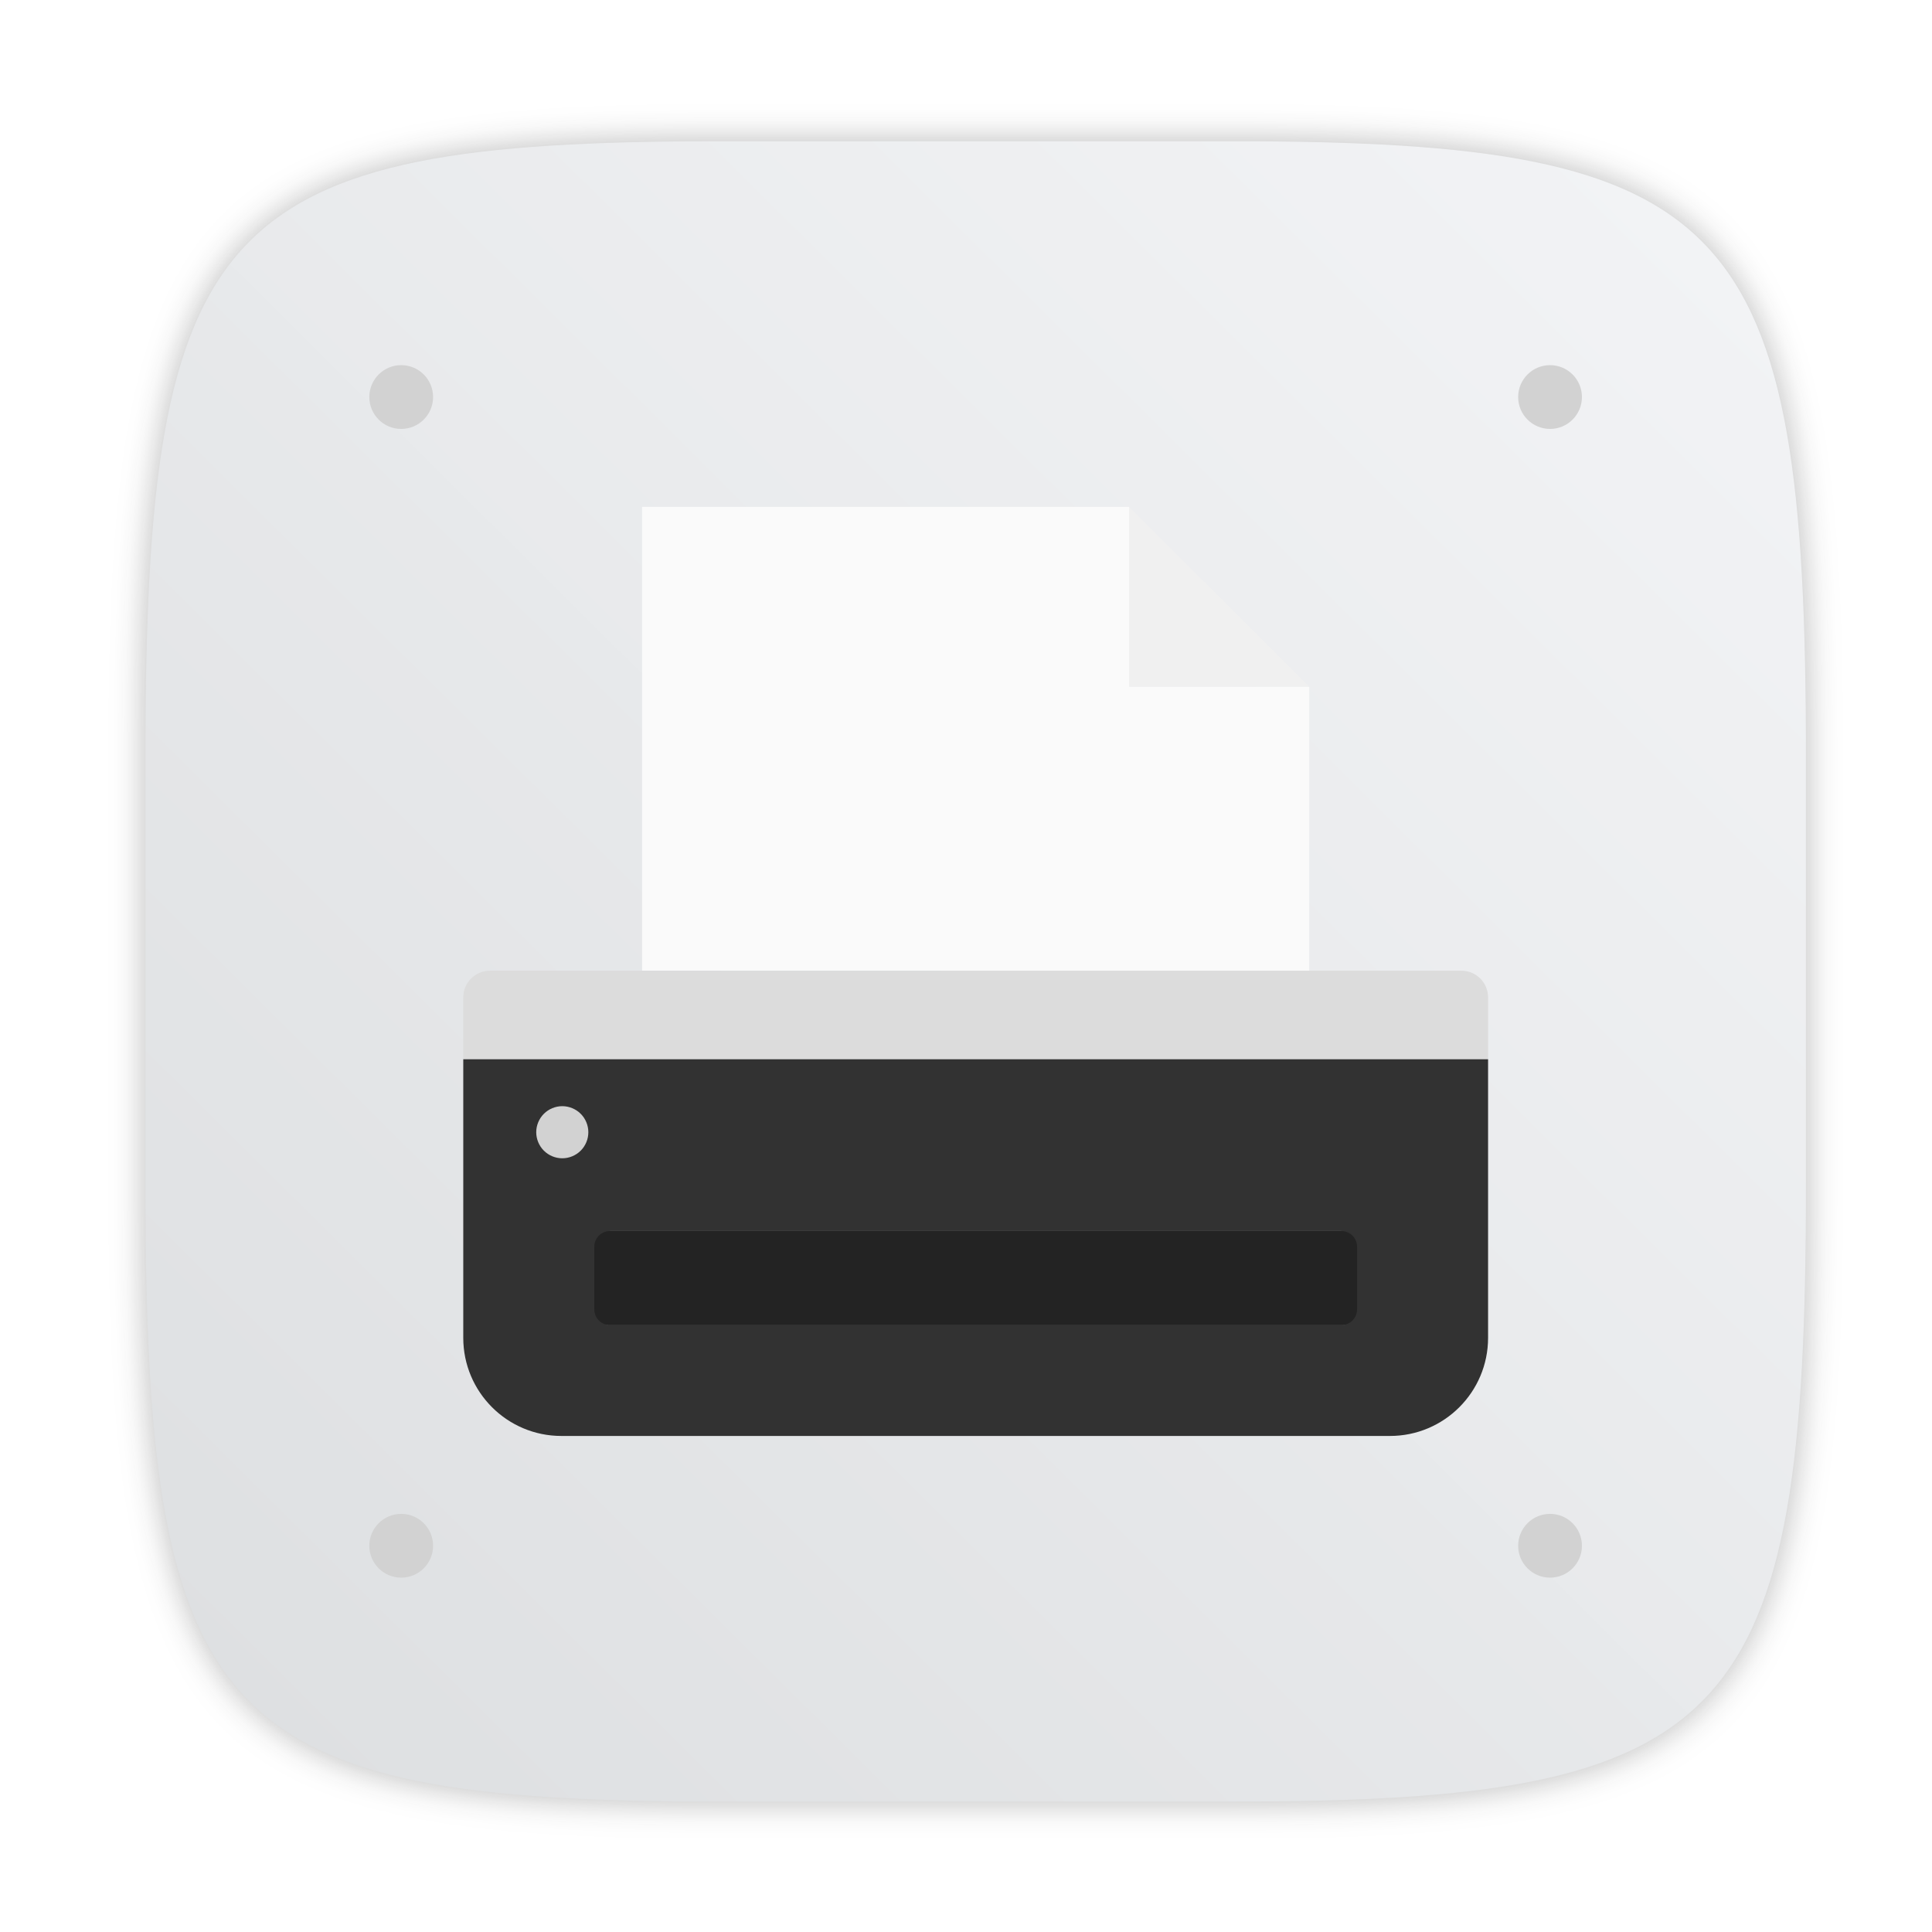
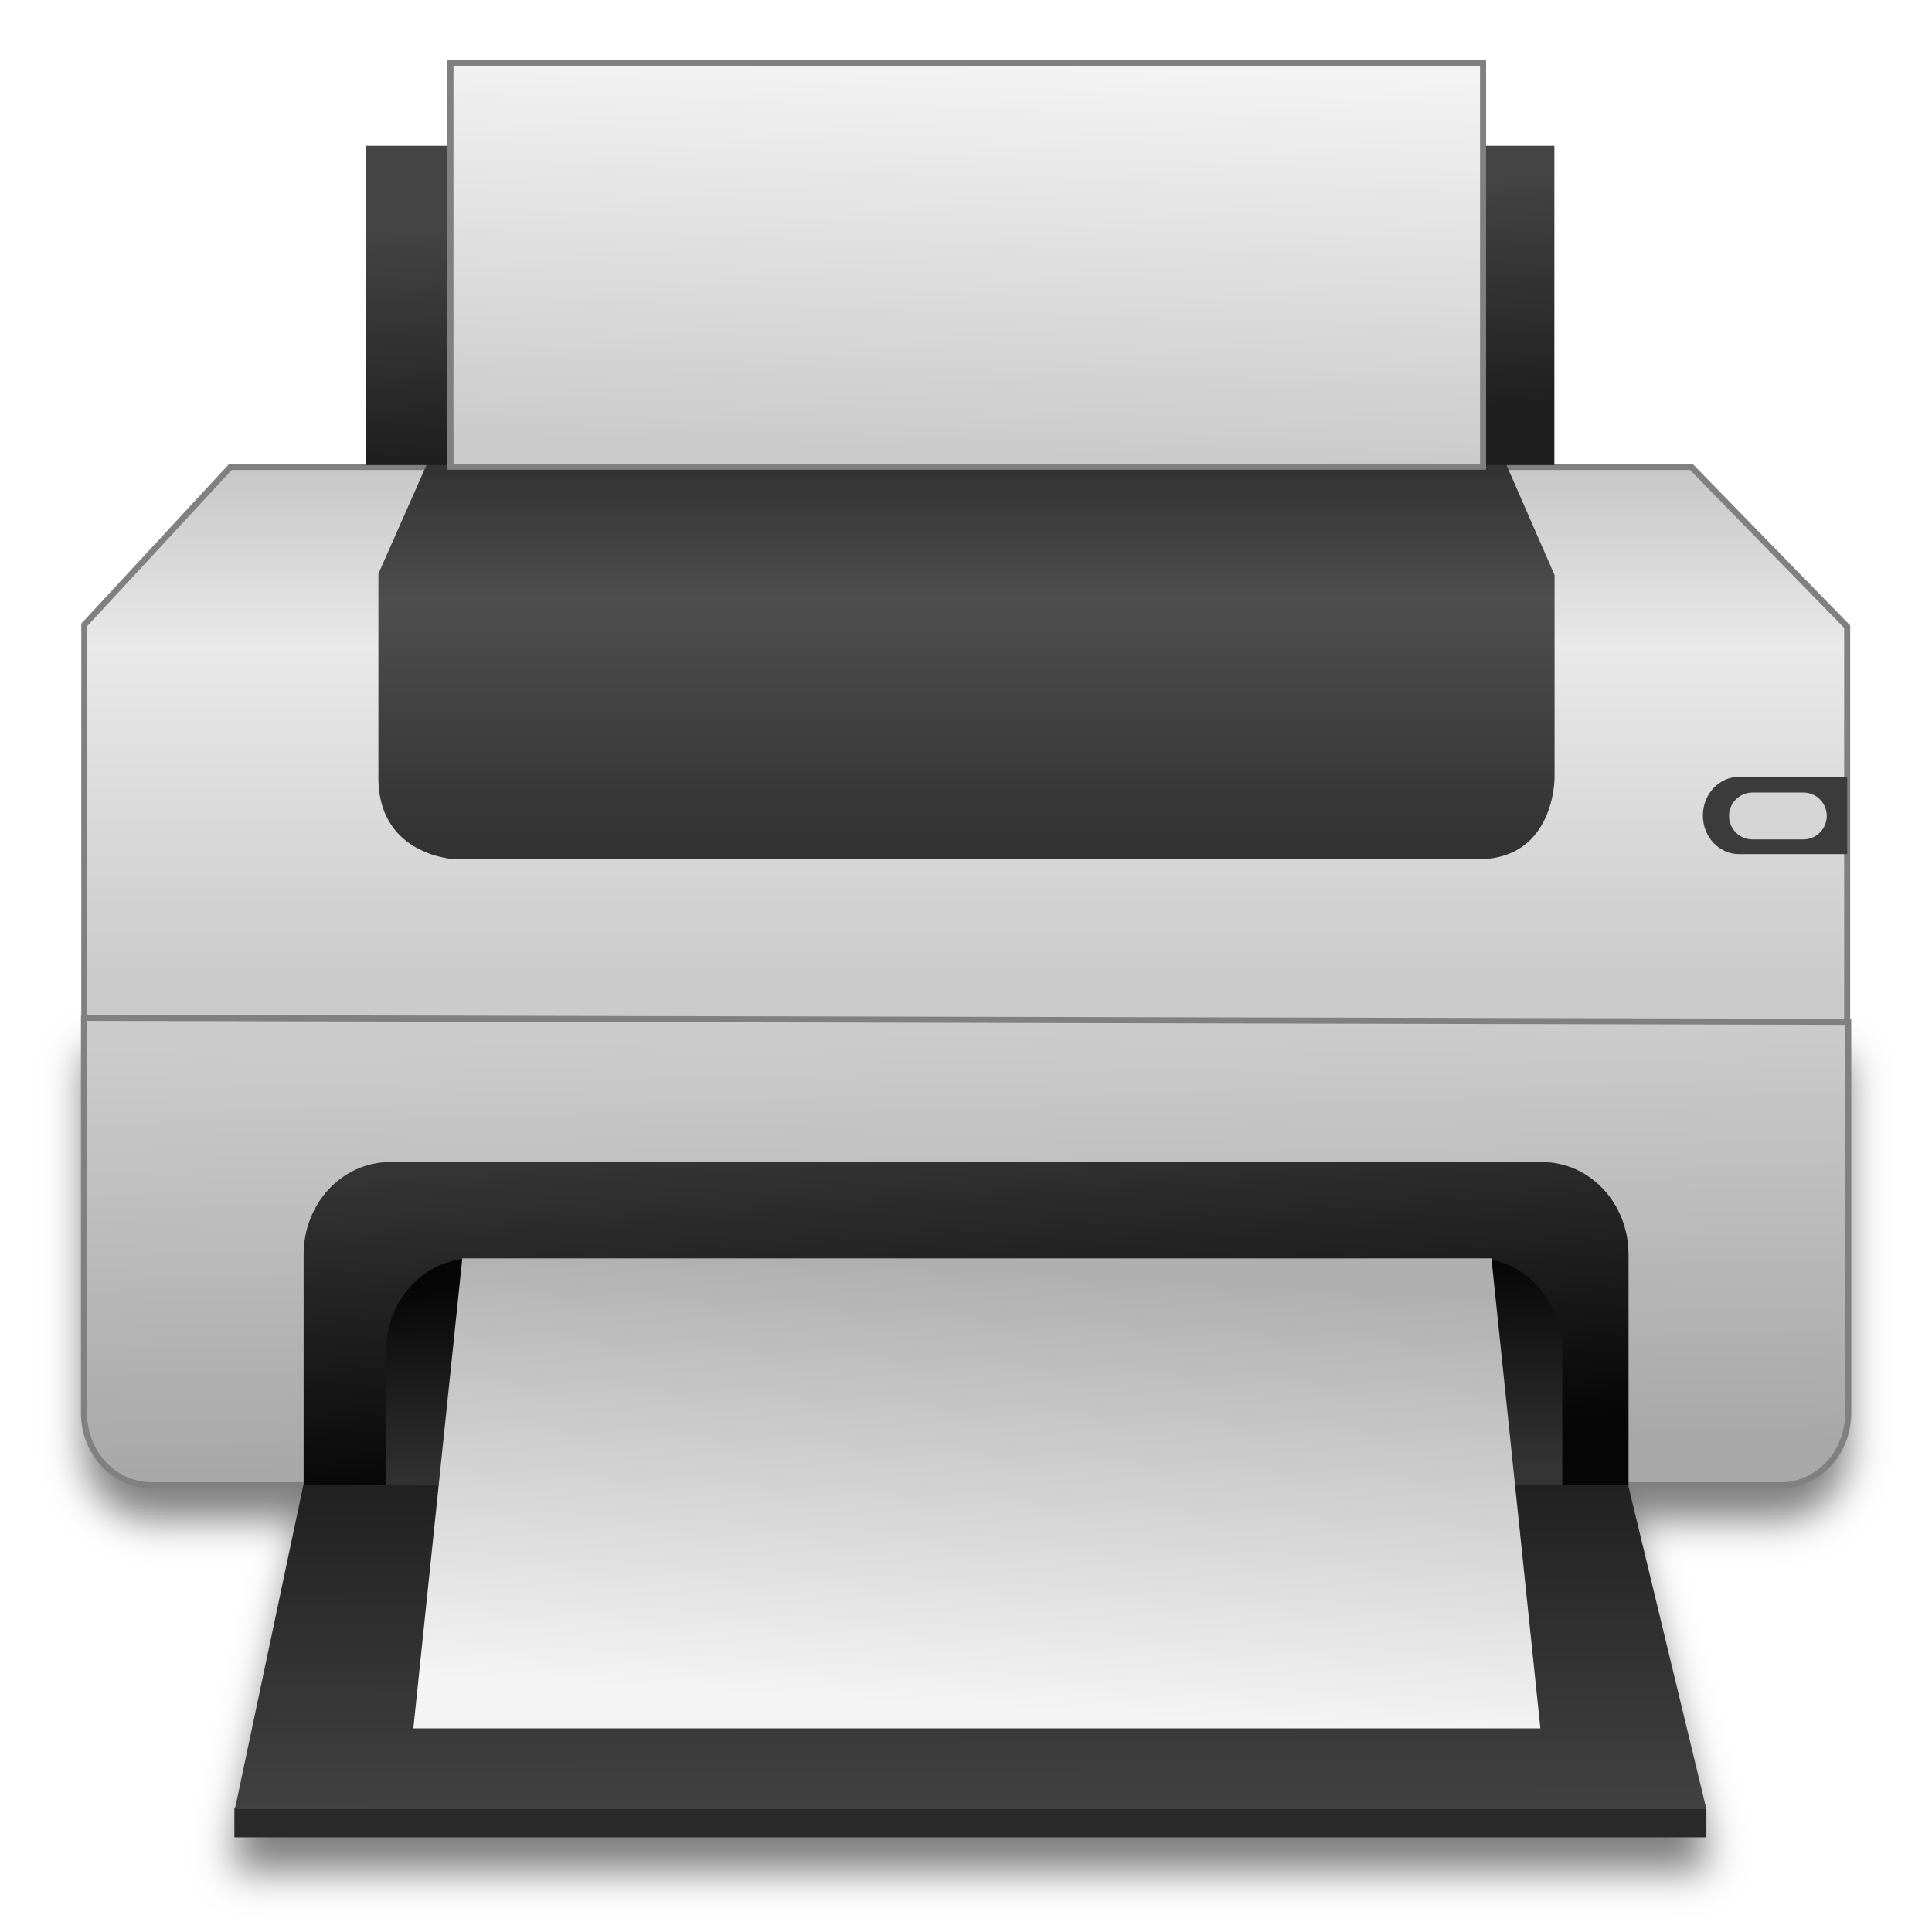
- <svg xmlns="http://www.w3.org/2000/svg" width="64" height="64" version="1.1" viewBox="0 0 16.933 16.933">
+ <svg xmlns="http://www.w3.org/2000/svg" xmlns:xlink="http://www.w3.org/1999/xlink" width="64" height="64" version="1.1">
  <defs>
-     <filter id="filter2761" x="-.024" y="-.024" width="1.048" height="1.048" color-interpolation-filters="sRGB">
-       <feGaussianBlur stdDeviation="0.146" />
+     <linearGradient id="o" x1="400.57" x2="415.57" y1="512.8" y2="527.8" gradientTransform="matrix(8.8373 0 0 8.8373 -689.71 -5230.6)" gradientUnits="userSpaceOnUse" xlink:href="#a" />
+     <linearGradient id="a">
+       <stop stop-color="#2e5d89" offset="0" />
+       <stop stop-color="#1b92f4" offset="1" />
+     </linearGradient>
+     <linearGradient id="q" x1="400.57" x2="415.57" y1="512.8" y2="527.8" gradientTransform="matrix(8.8373 0 0 8.8373 -1400 -5239.5)" gradientUnits="userSpaceOnUse" xlink:href="#a" />
+     <linearGradient id="r" x1="400.57" x2="415.57" y1="512.8" y2="527.8" gradientTransform="matrix(1.8296 0 0 1.9561 -51.057 -921.26)" gradientUnits="userSpaceOnUse" xlink:href="#a" />
+     <filter id="n" x="-.026" y="-.057" width="1.053" height="1.114" color-interpolation-filters="sRGB">
+       <feGaussianBlur stdDeviation="1.129" />
    </filter>
-     <linearGradient id="linearGradient1024-6" x1="1.331" x2="15.65" y1="15.576" y2="1.17" gradientTransform="translate(.084 .1879)" gradientUnits="userSpaceOnUse">
-       <stop stop-color="#dddfe1" offset="0" />
-       <stop stop-color="#f3f4f6" stop-opacity=".996" offset="1" />
+     <linearGradient id="l" x1="744.57" x2="744.57" y1="408.87" y2="301.8" gradientTransform="matrix(.2847 0 0 .30497 -48.016 202.88)" gradientUnits="userSpaceOnUse">
+       <stop stop-color="#cbcbcb" offset="0" />
+       <stop stop-color="#e9e9e9" offset=".6" />
+       <stop stop-color="#bebebe" offset="1" />
    </linearGradient>
+     <linearGradient id="m" x1="747.8" x2="746.39" y1="503.04" y2="421.01" gradientTransform="matrix(.28525 0 0 .30497 -48.439 201.9)" gradientUnits="userSpaceOnUse">
+       <stop stop-color="#a8a8a8" offset="0" />
+       <stop stop-color="#ccc" offset="1" />
+     </linearGradient>
+     <linearGradient id="k" x1="744.57" x2="744.57" y1="381.8" y2="311.8" gradientTransform="matrix(.28525 0 0 .30497 -48.439 202.63)" gradientUnits="userSpaceOnUse">
+       <stop stop-color="#333" offset="0" />
+       <stop stop-color="#4e4e4e" offset=".643" />
+       <stop stop-color="#333" offset="1" />
+     </linearGradient>
+     <linearGradient id="i" x1="745.91" x2="742.23" y1="499.57" y2="438.57" gradientTransform="matrix(.28525 0 0 .30497 -48.439 202.88)" gradientUnits="userSpaceOnUse" xlink:href="#c" />
+     <linearGradient id="c">
+       <stop stop-color="#060606" offset="0" />
+       <stop stop-color="#343434" offset="1" />
+     </linearGradient>
+     <linearGradient id="j" x1="735.78" x2="736.7" y1="464.59" y2="504.09" gradientTransform="matrix(.28525 0 0 .30497 -48.439 202.93)" gradientUnits="userSpaceOnUse" xlink:href="#c" />
+     <linearGradient id="h" x1="736.45" x2="736.63" y1="501.81" y2="571.81" gradientTransform="matrix(.28487 0 0 .30497 -48.386 202.88)" gradientUnits="userSpaceOnUse" xlink:href="#b" />
+     <linearGradient id="b">
+       <stop stop-color="#1f1f1f" offset="0" />
+       <stop stop-color="#444" offset="1" />
+     </linearGradient>
+     <linearGradient id="g" x1="743.78" x2="748.2" y1="547.5" y2="463.92" gradientTransform="matrix(.28525 0 0 .30497 -48.439 202.88)" gradientUnits="userSpaceOnUse">
+       <stop stop-color="#f4f4f4" offset="0" />
+       <stop stop-color="#b0b0b0" offset="1" />
+     </linearGradient>
+     <linearGradient id="f" x1="754.57" x2="752.57" y1="302.8" y2="258.8" gradientTransform="matrix(.28525 0 0 .30497 -48.439 202.88)" gradientUnits="userSpaceOnUse" xlink:href="#b" />
+     <linearGradient id="d" x1="736.82" x2="738.94" y1="307.47" y2="233.22" gradientTransform="matrix(.28525 0 0 .30497 -48.439 202.88)" gradientUnits="userSpaceOnUse" xlink:href="#e" />
+     <linearGradient id="e">
+       <stop stop-color="#cbcbcb" offset="0" />
+       <stop stop-color="#f3f3f3" offset="1" />
+     </linearGradient>
+     <linearGradient id="p" x1="400.57" x2="415.57" y1="512.8" y2="527.8" gradientTransform="matrix(1.8296 0 0 1.9561 -198.11 -923.21)" gradientUnits="userSpaceOnUse" xlink:href="#a" />
  </defs>
-   <path d="m10.793 1.238c4.405 0 5.035 0.673 5.035 5.388v3.776c0 4.715-0.63 5.388-5.035 5.388h-4.483c-4.405 0-5.035-0.673-5.035-5.388v-3.776c0-4.715 0.63-5.388 5.035-5.388z" enable-background="new" fill="#141414" filter="url(#filter2761)" opacity=".3" />
-   <path d="m10.793 1.238c4.405 0 5.035 0.673 5.035 5.388v3.776c0 4.715-0.63 5.388-5.035 5.388h-4.483c-4.405 0-5.035-0.673-5.035-5.388v-3.776c0-4.715 0.63-5.388 5.035-5.388z" enable-background="new" fill="url(#linearGradient1024-6)" />
-   <g transform="translate(-.20215 .33432)" fill="#d2d2d2" stroke-width=".28">
-     <rect x="3.439" y="2.866" width=".559" height=".559" rx=".42" ry=".42" />
-     <rect x="13.508" y="2.866" width=".559" height=".559" rx=".42" ry=".42" />
-     <rect x="13.508" y="12.934" width=".559" height=".559" rx=".42" ry=".42" />
-     <rect x="3.439" y="12.934" width=".559" height=".559" rx=".42" ry=".42" />
-   </g>
-   <g transform="matrix(.022838 0 0 .022838 4.0603 4.023)">
-     <polygon points="255.55 18.365 324.64 87.445 255.55 87.445" fill="#f0f0f0" />
-     <polygon points="255.55 87.445 324.64 87.445 324.64 196.36 68.64 196.36 68.64 18.365 255.55 18.365" fill="#fafafa" />
-     <path d="m343.7 302.22v24.201c0 3.328-2.698 6.024-6.024 6.024h-282.06c-3.328 0-6.024-2.698-6.024-6.024v-24.201c0-3.328 2.698-6.024 6.024-6.024h282.06c3.328 0 6.025 2.698 6.025 6.024z" fill="#232323" stroke-width="1.005" />
-     <path d="m393.29 206.62v23.749h-393.29v-23.749c0-5.661 4.59-10.251 10.251-10.251h372.79c5.661 0 10.251 4.59 10.251 10.251z" fill="#dcdcdc" />
-     <path d="m393.29 230.36v106.9c0 20.8-16.86 37.66-37.66 37.66h-317.97c-20.8 0-37.66-16.86-37.66-37.66v-106.9zm-50.28 96.004v-24.087c0-3.312-2.685-5.996-5.996-5.996h-280.73c-3.312 0-5.996 2.685-5.996 5.996v24.087c0 3.312 2.685 5.996 5.996 5.996h280.73c3.312 0 5.997-2.685 5.997-5.996z" fill="#323232" />
-     <path d="m38 268.36c-2.63 0-5.21-1.07-7.07-2.93s-2.93-4.44-2.93-7.07 1.07-5.21 2.93-7.07 4.44-2.93 7.07-2.93 5.21 1.07 7.07 2.93c1.87 1.86 2.93 4.44 2.93 7.07s-1.06 5.21-2.93 7.07c-1.86 1.86-4.44 2.93-7.07 2.93z" fill="#d2d2d2" />
+   <g transform="translate(-376.57 -491.8)">
+     <g transform="translate(291 -113)">
+       <g transform="matrix(.47534 0 0 .47577 -36.17 363.05)" stroke-width="2.103">
+         <g transform="translate(-117.14 83.629)" stroke-width="2.103">
+           <g transform="translate(291 -113)" stroke-width="2.103">
+             <g transform="matrix(1.1952 0 0 1.195 -44.588 214.47)" fill-rule="evenodd" stroke-width="1.76">
+               <path d="m111.02 331.62v23.018c0 2.332 1.757 4.209 3.938 4.209h8.852l-3.969 18.777-0.043 0.072v1.66h85.83v-1.607l-0.018-0.033h8e-3l-4.559-18.869h8.895c2.181 0 3.936-1.877 3.936-4.209v-22.789z" filter="url(#n)" opacity=".5" />
+               <path d="m120.34 374.77h84.731l0.549 0.986v1.608h-85.829v-1.661z" fill="#2a2a2a" />
+               <path d="m119.56 297.52h85.184l9.085 9.304v23.043h-102.79v-23.15z" fill="url(#l)" stroke="#808080" stroke-linecap="round" stroke-width=".352" />
+               <path d="m213.89 329.85v22.79c0 2.332-1.756 4.209-3.937 4.209h-94.995c-2.181 0-3.937-1.877-3.937-4.209v-23.019z" fill="url(#m)" stroke="#808080" stroke-linecap="round" stroke-width=".352" />
+               <path d="m131.04 297.3h62.874l2.853 6.519v11.81s0.017 4.744-4.438 4.744h-59.704s-4.295-0.187-4.437-4.529v-12.102z" fill="url(#k)" />
+               <path d="m128.87 338.02h67.167c2.794 0 5.043 2.405 5.043 5.391v13.478h-77.252v-13.478c0-2.987 2.249-5.391 5.043-5.391z" fill="url(#i)" />
+               <path d="m133.68 343.63h58.494c2.794 0 5.043 2.404 5.043 5.391v7.871h-68.579v-7.871c0-2.987 2.249-5.391 5.043-5.391z" fill="url(#j)" />
+               <path d="m123.81 356.85h77.25l4.558 18.869h-85.796z" fill="url(#h)" />
+               <path d="m133.08 343.63h60.006l2.853 27.387h-65.712z" fill="url(#g)" />
+               <rect x="127.44" y="278.81" width="69.316" height="18.603" fill="url(#f)" />
+               <rect x="132.39" y="274" width="60.208" height="23.505" fill="url(#d)" />
+               <path d="m207.52 315.58h6.311v4.498h-6.311c-1.165 0-2.104-1.003-2.104-2.249s0.938-2.249 2.104-2.249z" fill="#3b3b3b" />
+               <rect x="206.94" y="316.49" width="5.7" height="2.732" ry="1.366" fill="#d5d5d5" />
+               <rect x="132.39" y="274" width="60.208" height="23.505" fill="url(#d)" stroke="#808080" stroke-linecap="round" stroke-width=".352" />
+             </g>
+           </g>
+         </g>
+       </g>
+     </g>
  </g>
</svg>
